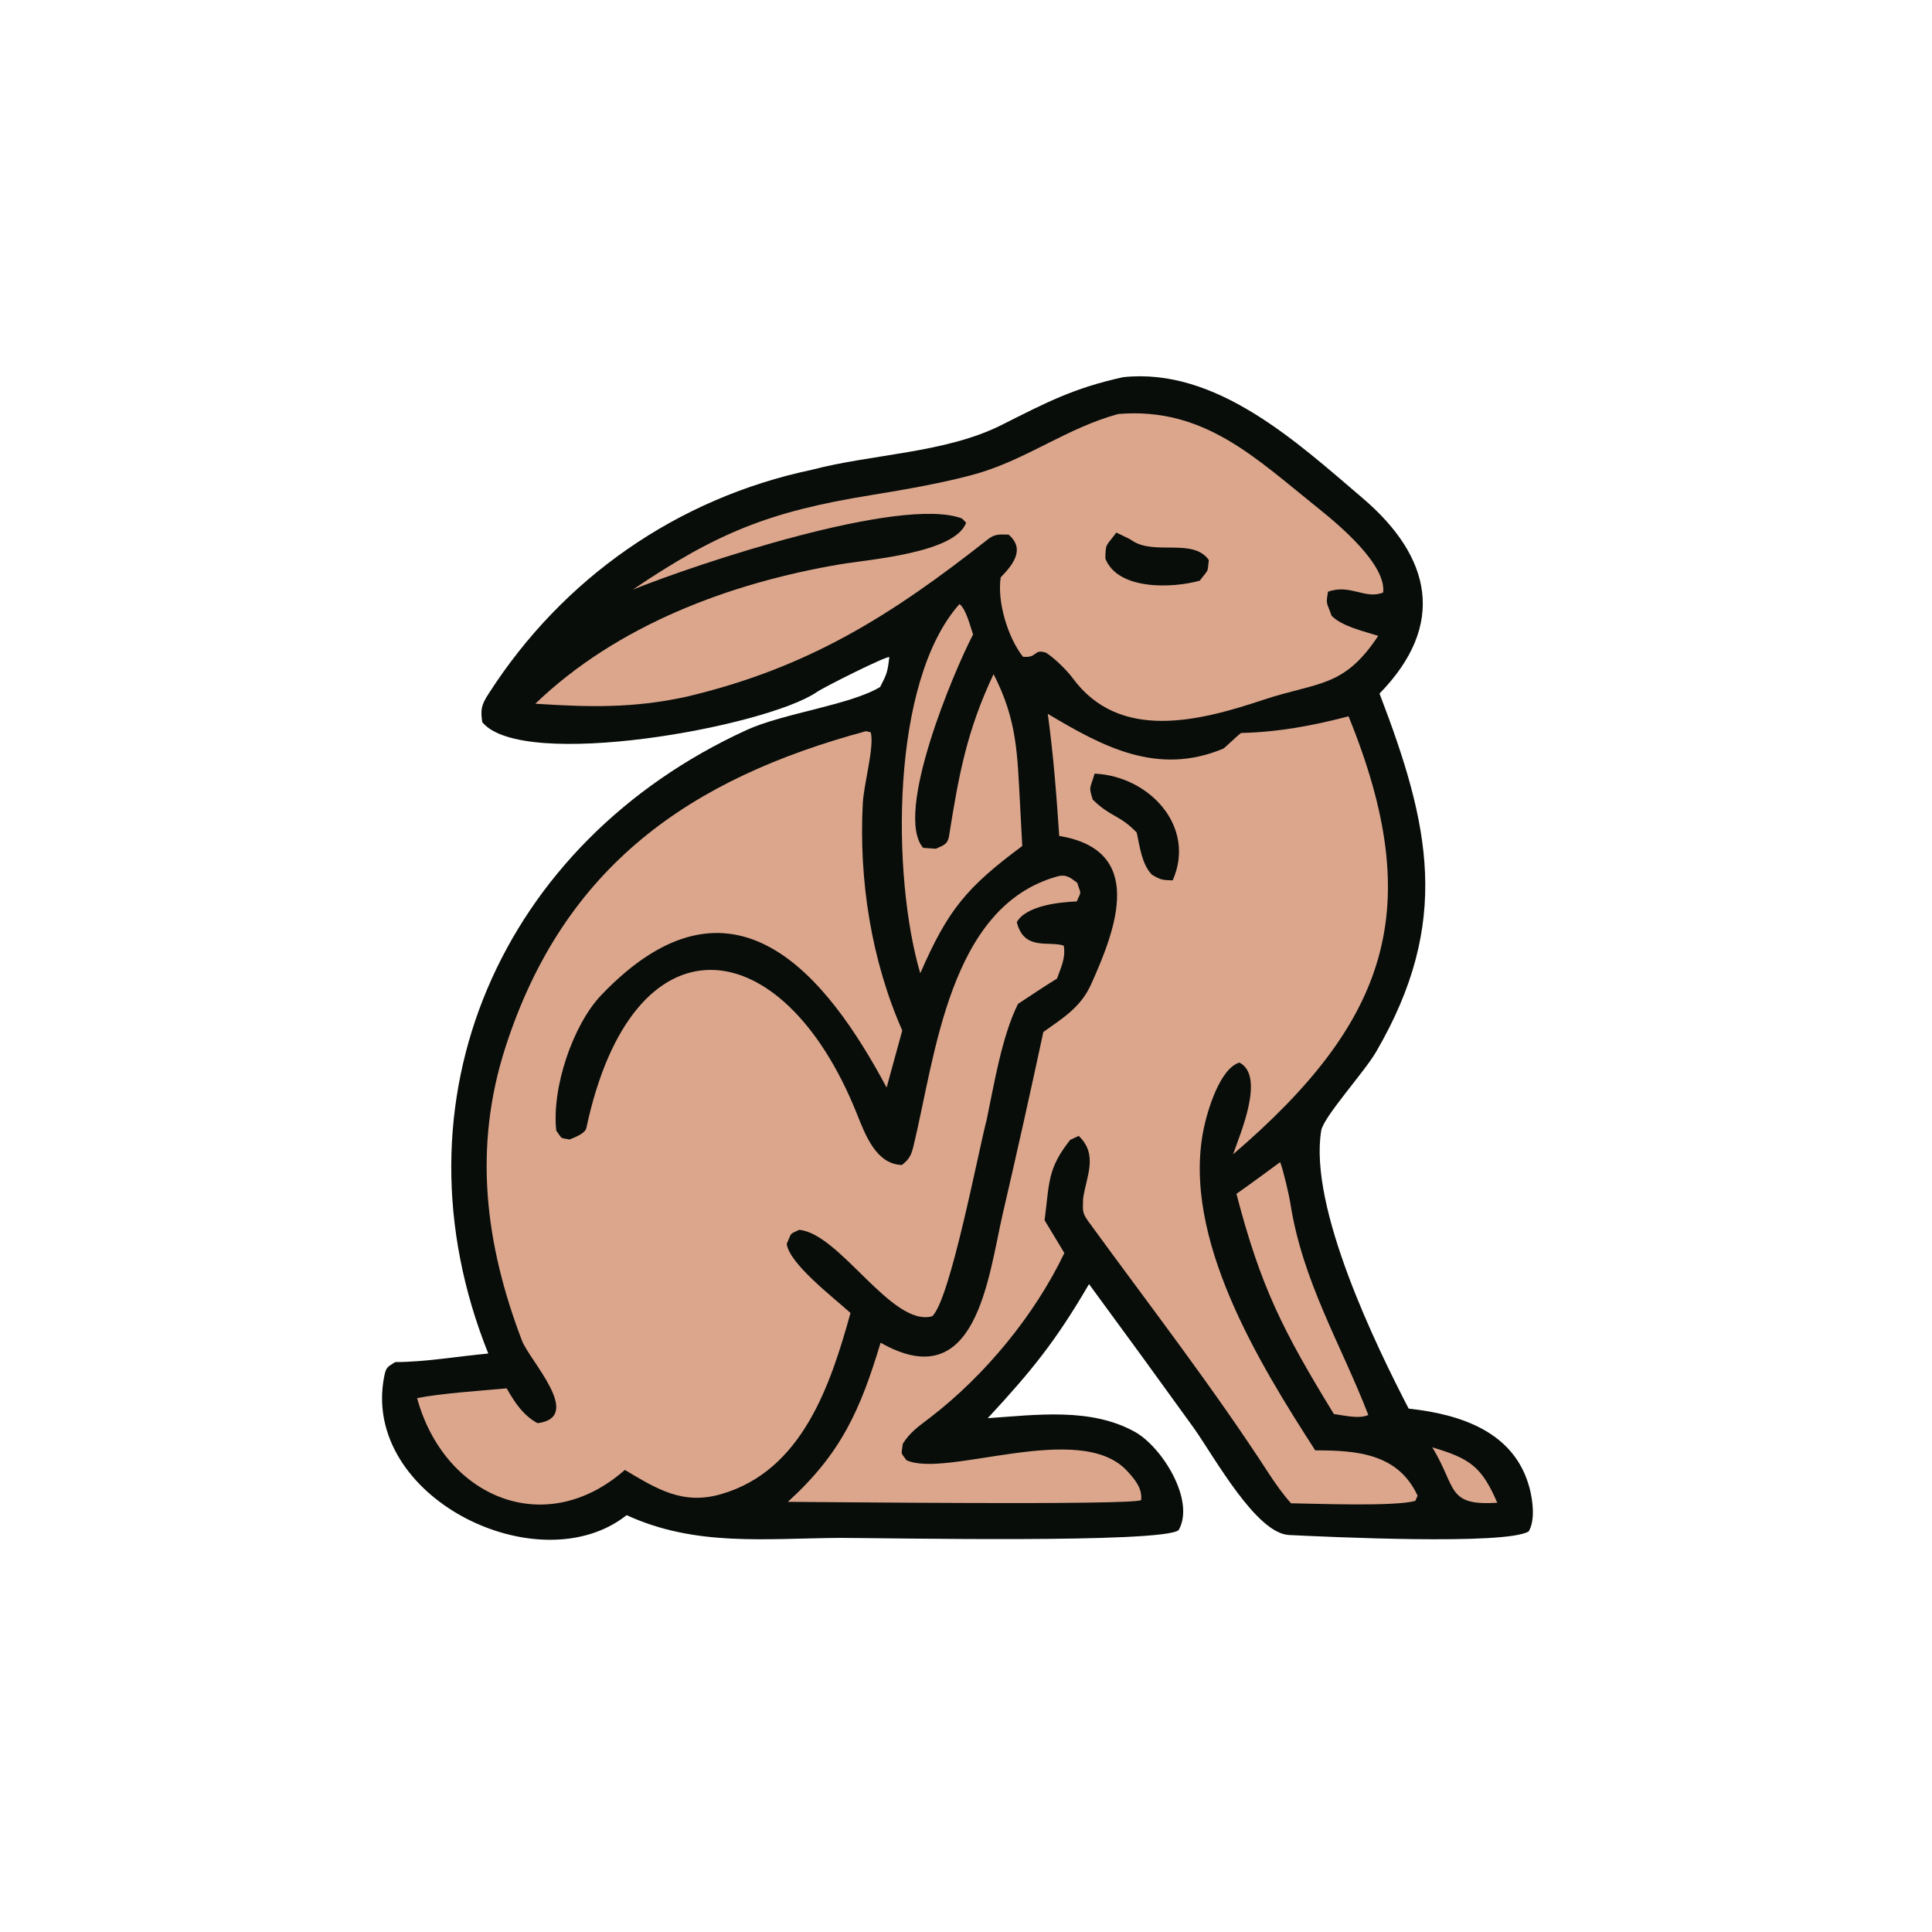
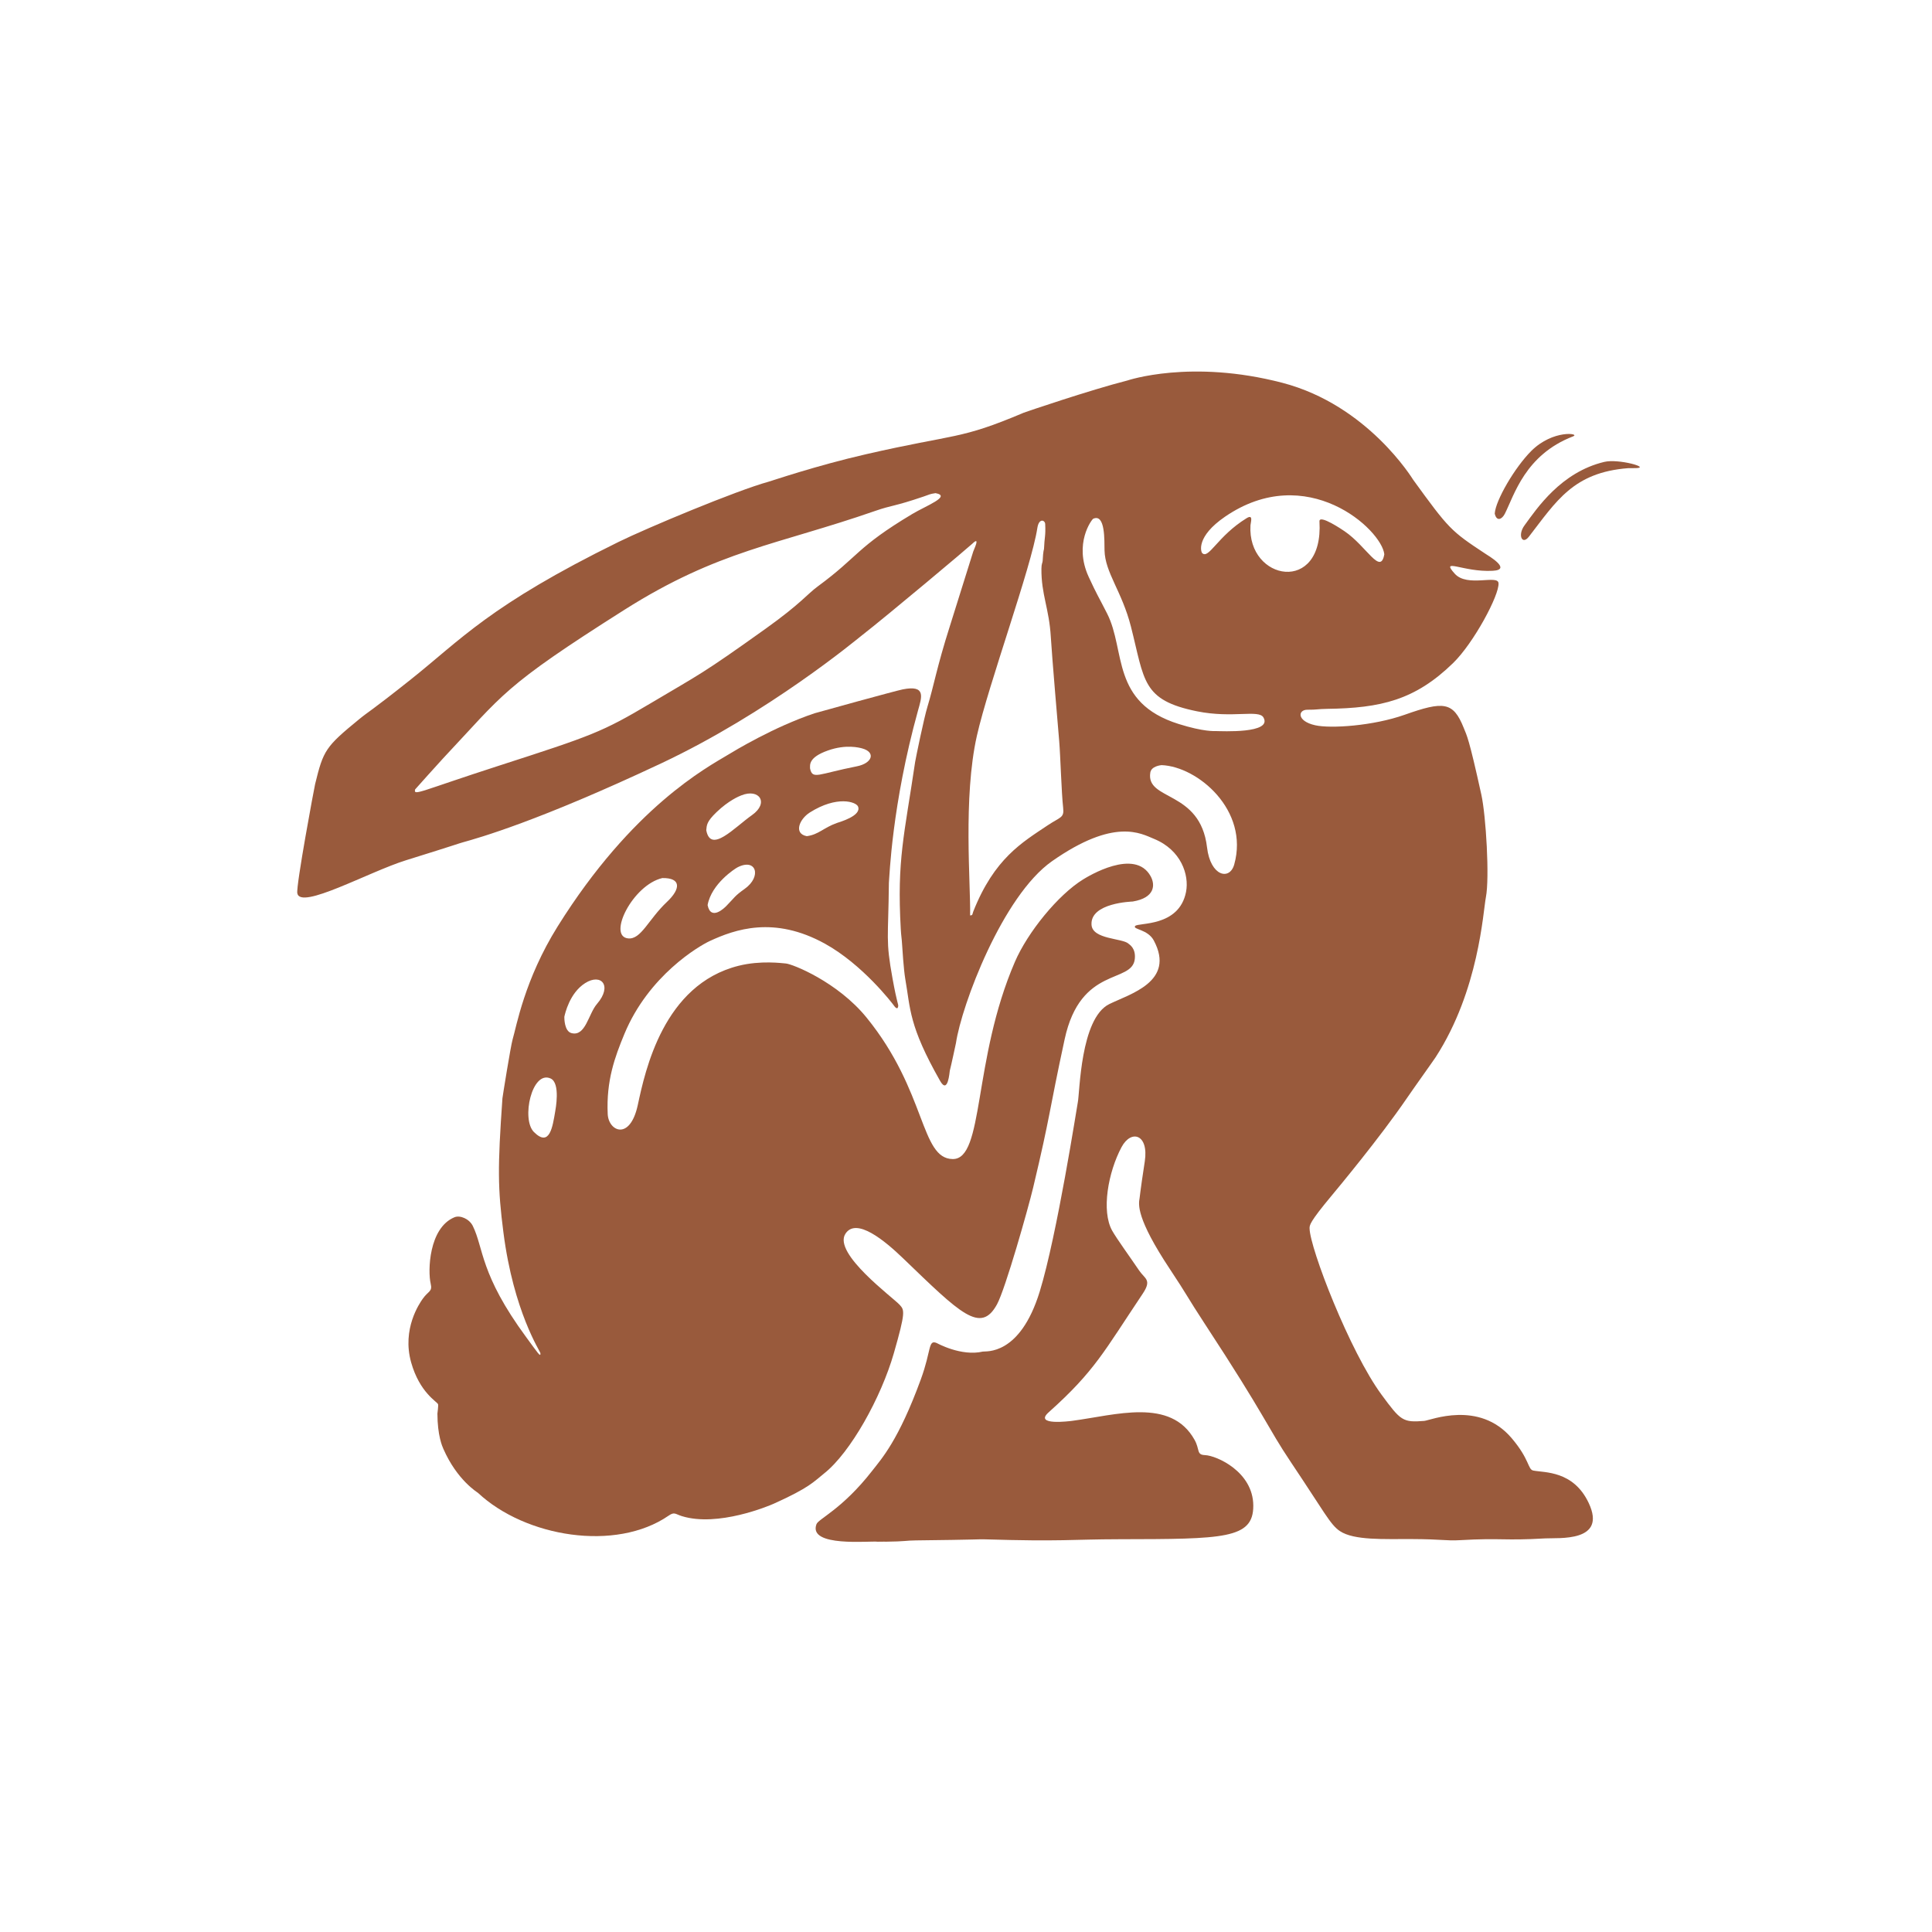
- <svg xmlns="http://www.w3.org/2000/svg" width="102" height="102" viewBox="0 0 102 102" fill="none">
-   <path d="M59.294 19.913C64.214 19.384 68.485 23.355 71.938 26.297C75.574 29.395 76.381 32.98 72.832 36.617C75.475 43.514 76.658 48.667 72.641 55.55C72.03 56.599 69.873 58.972 69.754 59.689C69.085 63.75 72.663 71.074 74.37 74.367C77.09 74.666 79.98 75.575 80.76 78.589C80.927 79.24 81.058 80.254 80.709 80.851C79.508 81.591 69.974 81.134 68.055 81.041C66.32 80.957 64.124 76.944 63.035 75.403C61.201 72.857 59.354 70.32 57.495 67.794C55.753 70.781 54.484 72.356 52.148 74.873C54.705 74.7 57.589 74.296 59.923 75.599C61.347 76.394 63.119 79.216 62.226 80.784C61.359 81.491 46.758 81.196 44.361 81.193C40.359 81.221 36.719 81.662 33.083 79.993C28.447 83.664 19.021 79.037 20.286 72.66C20.387 72.146 20.479 72.167 20.861 71.911C22.42 71.913 24.172 71.606 25.779 71.46C20.417 58.094 26.451 44.475 39.419 38.54C41.358 37.652 44.893 37.222 46.468 36.268C46.828 35.568 46.861 35.472 46.951 34.692C46.791 34.626 43.525 36.263 43.124 36.537C40.433 38.376 27.568 40.715 25.46 38.125C25.368 37.461 25.399 37.233 25.81 36.604C29.721 30.515 35.764 26.301 42.849 24.805C46.051 23.962 49.909 23.929 52.873 22.439C55.248 21.246 56.661 20.493 59.294 19.913Z" fill="#080D09" />
-   <path d="M45.721 38.603L45.969 38.662C46.175 39.408 45.605 41.387 45.552 42.403C45.336 46.463 46.002 50.699 47.635 54.405L46.809 57.416C43.675 51.556 38.712 45.257 31.754 52.525C30.236 54.111 29.119 57.45 29.369 59.694C29.723 60.171 29.526 60.05 30.07 60.16C30.327 60.053 30.894 59.849 30.957 59.554C33.383 48.15 41.282 48.963 45.221 58.759C45.684 59.913 46.246 61.461 47.614 61.506C47.976 61.226 48.105 61.017 48.225 60.522C49.385 55.737 50.108 47.86 55.817 46.273C56.302 46.138 56.517 46.348 56.87 46.605C57.08 47.268 57.097 47.009 56.848 47.59C55.919 47.629 54.184 47.809 53.681 48.684C54.067 50.222 55.367 49.658 56.162 49.925C56.267 50.575 56.03 51.031 55.804 51.665C55.114 52.089 54.424 52.554 53.746 53.001C52.892 54.715 52.493 57.207 52.092 59.112C51.641 60.835 50.155 68.661 49.213 69.493C47.084 70.072 44.35 65.125 42.193 64.929C41.645 65.197 41.83 65.024 41.534 65.668C41.678 66.722 43.938 68.448 44.903 69.319C43.857 73.07 42.378 77.651 38.054 78.888C36.027 79.468 34.667 78.6 32.989 77.605C28.761 81.321 23.449 79.029 22.02 73.813C23.289 73.56 25.399 73.423 26.75 73.298C27.165 74.032 27.632 74.738 28.381 75.137C30.848 74.822 27.96 71.839 27.556 70.776C25.61 65.669 24.978 60.594 26.68 55.306C29.766 45.711 36.45 41.102 45.721 38.603Z" fill="#DCA68D" />
-   <path d="M55.318 37.688C58.23 39.428 61.115 40.978 64.584 39.524C64.646 39.498 65.319 38.846 65.521 38.698C67.478 38.652 69.313 38.314 71.196 37.816C75.333 47.977 73.298 53.914 65.1 60.942C65.488 59.827 66.802 56.804 65.436 56.098C64.395 56.41 63.738 58.67 63.545 59.613C62.376 65.356 66.503 72.017 69.438 76.573C71.628 76.566 73.815 76.74 74.842 78.966L74.719 79.24C73.614 79.545 69.553 79.387 68.16 79.366C67.77 78.935 67.337 78.332 67.016 77.837C64.033 73.235 60.691 68.922 57.468 64.496C57.096 63.987 57.179 63.882 57.183 63.275C57.355 62.096 57.994 60.969 56.951 59.97L56.503 60.178C55.287 61.709 55.41 62.436 55.149 64.423L56.193 66.153C54.625 69.433 51.998 72.621 49.116 74.833C48.537 75.278 48.058 75.595 47.664 76.222C47.592 76.854 47.526 76.627 47.857 77.092C49.954 78.057 56.984 74.979 59.483 77.635C59.894 78.072 60.322 78.572 60.246 79.199C59.753 79.478 43.703 79.298 41.596 79.289C44.416 76.727 45.427 74.422 46.491 70.888C51.571 73.778 52.169 67.424 52.949 64.044C53.689 60.864 54.399 57.677 55.083 54.484C56.121 53.745 57.053 53.184 57.598 51.981C58.956 48.977 60.476 44.884 55.922 44.133C55.769 41.882 55.622 39.934 55.318 37.688Z" fill="#DCA68D" />
-   <path d="M57.791 40.844C60.675 40.973 63.169 43.642 61.912 46.479C61.363 46.462 61.287 46.46 60.817 46.18C60.285 45.636 60.18 44.723 60.014 43.956C59.087 42.994 58.662 43.167 57.69 42.214C57.468 41.496 57.547 41.672 57.791 40.844Z" fill="#080D09" />
-   <path d="M59.034 21.858C63.573 21.477 66.275 24.176 69.617 26.85C70.718 27.732 73.187 29.805 73.025 31.278C72.09 31.676 71.293 30.81 70.112 31.241C69.993 31.94 70.046 31.777 70.301 32.51C70.859 33.07 71.975 33.321 72.764 33.569C70.939 36.335 69.578 35.989 66.704 36.945C63.351 38.061 59.114 39.181 56.632 35.801C56.332 35.393 55.687 34.757 55.235 34.465C54.545 34.226 54.808 34.756 54.007 34.672C53.208 33.661 52.635 31.761 52.832 30.484C53.491 29.804 54.139 28.982 53.247 28.224C52.801 28.219 52.536 28.174 52.167 28.464C47.072 32.479 42.691 35.262 36.228 36.786C33.439 37.397 31.079 37.336 28.262 37.153C32.578 33.006 38.529 30.783 44.336 29.796C45.905 29.53 50.42 29.203 51.008 27.595L50.786 27.372C47.58 26.164 36.791 29.766 33.406 31.131C37.831 28.142 40.6 27.008 45.979 26.141C47.69 25.865 50.223 25.428 51.84 24.924C54.344 24.143 56.421 22.571 59.034 21.858Z" fill="#DCA68D" />
-   <path d="M58.935 28.116C59.112 28.209 59.611 28.427 59.736 28.517C60.901 29.355 62.988 28.378 63.82 29.567C63.738 30.287 63.83 30.007 63.343 30.656C61.895 31.064 59.015 31.169 58.356 29.488C58.38 28.642 58.368 28.896 58.935 28.116Z" fill="#080D09" />
-   <path d="M50.657 31.89C51.004 32.16 51.215 33.032 51.373 33.498C50.353 35.447 47.183 42.964 48.738 44.763L49.408 44.809C49.78 44.635 50.03 44.602 50.106 44.133C50.622 40.891 51.045 38.579 52.456 35.59C53.715 38.056 53.705 39.799 53.857 42.526L53.97 44.664C51.018 46.857 50.049 48.032 48.586 51.384C47.082 46.295 47 35.989 50.657 31.89Z" fill="#DCA68D" />
-   <path d="M67.585 61.354C67.747 61.761 68.051 63.062 68.127 63.546C68.779 67.684 70.788 70.945 72.24 74.703C71.753 74.925 70.999 74.733 70.422 74.653C67.735 70.267 66.556 67.938 65.278 63.028C66.042 62.497 66.829 61.904 67.585 61.354Z" fill="#DCA68D" />
-   <path d="M75.619 76.413C77.611 77.006 78.222 77.426 79.049 79.338C76.356 79.51 76.917 78.536 75.619 76.413Z" fill="#DCA68D" />
+ <svg xmlns="http://www.w3.org/2000/svg" width="104" height="104" viewBox="0 0 104 104" fill="none">
+   <path fill-rule="evenodd" clip-rule="evenodd" d="M47.533 82.99H47.357C47.324 82.985 47.282 82.996 47.249 82.991C46.854 82.933 43.478 83.305 43.951 82.046C44.06 81.757 45.345 81.231 46.94 79.186C47.466 78.511 48.365 77.541 49.569 74.25C50.147 72.668 49.953 72.098 50.424 72.296C50.449 72.307 51.741 73.027 52.905 72.756C53.057 72.721 54.899 73.007 55.969 69.523C56.903 66.484 57.984 59.499 58.019 59.336C58.126 58.839 58.151 54.821 59.711 54.051C60.818 53.505 63.29 52.841 62.11 50.628C61.783 50.015 60.959 50.038 61.104 49.848C61.255 49.651 63.471 49.924 63.845 48.01C64.023 47.096 63.58 45.75 62.116 45.154C61.416 44.869 59.994 44.003 56.634 46.356C53.961 48.227 51.758 54.125 51.46 56.145C51.46 56.147 51.188 57.421 51.129 57.631C51.113 57.688 51.036 58.943 50.605 58.183C48.913 55.202 49.014 54.312 48.729 52.684C48.645 52.199 48.569 50.993 48.56 50.845C48.533 50.418 48.512 50.425 48.488 49.997C48.279 46.275 48.678 44.971 49.262 41.017C49.287 40.846 49.735 38.662 49.926 38.038C50.272 36.908 50.424 35.926 51.126 33.722C51.403 32.851 52.289 30.011 52.39 29.688C52.426 29.573 52.797 28.824 52.34 29.268C52.159 29.445 47.831 33.085 46.346 34.242C46.118 34.419 41.376 38.37 35.585 41.095C28.957 44.213 25.79 45.098 24.904 45.346C24.658 45.414 24.667 45.433 21.855 46.308C19.849 46.933 16.163 49 16.004 48.082C15.932 47.669 16.917 42.395 16.962 42.211C17.41 40.376 17.52 40.202 19.339 38.711C19.864 38.281 19.903 38.333 22.097 36.589C24.803 34.439 26.346 32.587 33.301 29.17C34.814 28.427 39.638 26.406 41.374 25.93C41.582 25.873 43.922 25.07 46.611 24.453C51.518 23.327 51.629 23.69 55.109 22.216C55.188 22.182 58.678 20.994 60.684 20.483C60.713 20.475 64.106 19.323 69.028 20.606C73.631 21.806 76.044 25.788 76.074 25.83C78 28.482 78.097 28.58 79.951 29.803C80.121 29.915 81.413 30.67 80.351 30.726C78.765 30.811 77.508 29.995 78.313 30.886C78.984 31.629 80.628 30.919 80.666 31.39C80.718 32.024 79.33 34.614 78.218 35.695C76.166 37.691 74.327 38.118 71.439 38.158C70.907 38.166 70.916 38.209 70.379 38.205C69.863 38.2 69.788 38.817 70.801 39.042C71.634 39.227 73.912 39.078 75.616 38.475C77.704 37.736 78.227 37.768 78.79 39.176C78.964 39.611 79.061 39.683 79.741 42.775C79.991 43.91 80.19 47.252 79.986 48.296C79.833 49.08 79.616 53.303 77.281 56.909C77.166 57.088 76.147 58.509 75.715 59.141C74.267 61.257 72.012 63.965 71.674 64.371C70.491 65.791 70.493 65.953 70.495 66.122C70.505 67.18 72.661 72.759 74.372 75.081C75.396 76.472 75.507 76.584 76.671 76.487C76.99 76.46 79.621 75.355 81.371 77.414C82.358 78.575 82.235 79.099 82.537 79.16C83.129 79.279 84.692 79.151 85.519 80.903C86.525 83.035 83.887 82.771 83.181 82.812C80.883 82.946 80.882 82.777 78.585 82.908C77.818 82.952 77.714 82.855 75.967 82.848C74.506 82.842 72.89 82.928 72.127 82.419C71.609 82.074 71.286 81.389 69.503 78.731C68.167 76.738 68.217 76.394 64.835 71.232C63.892 69.793 63.94 69.768 62.989 68.337C61.152 65.571 61.285 64.828 61.344 64.5C61.372 64.342 61.345 64.339 61.624 62.518C61.847 61.056 60.891 60.776 60.37 61.755C59.652 63.105 59.274 65.186 59.869 66.248C60.116 66.687 60.879 67.738 61.319 68.39C61.623 68.842 62.02 68.882 61.511 69.642C59.431 72.746 58.945 73.794 56.447 76.027C55.629 76.758 57.608 76.498 57.715 76.484C60.041 76.179 63.023 75.215 64.303 77.506C64.598 78.034 64.394 78.312 64.865 78.329C65.482 78.352 67.456 79.219 67.465 81.046C67.474 82.846 65.879 82.846 60.264 82.857C57.64 82.862 57.19 82.99 52.98 82.862C52.686 82.853 52.689 82.882 49.301 82.92C48.767 82.925 48.744 82.979 47.675 82.99C47.547 82.991 47.556 82.978 47.533 82.99ZM50.361 26.546C51.23 26.71 49.86 27.218 49.105 27.67C46.087 29.475 46.236 29.939 44.021 31.566C43.432 31.999 43.12 32.481 41.218 33.841C37.751 36.319 37.716 36.258 34.997 37.873C32.41 39.409 31.864 39.601 26.875 41.212C22.574 42.601 22.258 42.862 22.345 42.496C22.347 42.487 23.712 40.971 23.856 40.818C27.143 37.328 26.999 37.014 33.611 32.827C38.694 29.61 41.836 29.339 47.109 27.504C48.049 27.177 48.081 27.286 49.726 26.726C50.045 26.618 50.033 26.594 50.361 26.546ZM52.221 49.277C52.258 47.617 51.834 42.939 52.587 39.603C53.207 36.853 55.517 30.536 55.84 28.426C55.924 27.871 56.253 27.995 56.263 28.206C56.294 28.883 56.225 28.876 56.199 29.552C56.197 29.603 56.156 29.598 56.127 30.188C56.121 30.307 56.062 30.331 56.06 30.615C56.047 32.004 56.477 32.751 56.566 34.294C56.624 35.292 56.978 39.434 57.016 39.88C57.083 40.668 57.139 42.692 57.23 43.487C57.293 44.038 57.078 43.97 56.391 44.431C55.024 45.348 53.527 46.205 52.392 49.066C52.334 49.211 52.376 49.273 52.221 49.277ZM74.518 29.836C74.315 30.996 73.574 29.412 72.382 28.6C72.286 28.535 71.003 27.659 71.027 28.069C71.261 32.022 67.138 31.27 67.313 28.28C67.322 28.12 67.486 27.66 67.105 27.894C65.534 28.862 65.067 30.122 64.714 29.772C64.643 29.701 64.377 28.889 65.942 27.815C70.338 24.802 74.372 28.499 74.518 29.836ZM65.428 39.353C65.393 39.351 64.82 39.403 63.444 38.971C59.784 37.82 60.61 35.026 59.599 33.033C59.097 32.043 59.071 32.064 58.605 31.055C57.78 29.264 58.776 27.957 58.848 27.924C59.506 27.629 59.446 29.117 59.457 29.626C59.483 30.823 60.394 31.828 60.879 33.732C61.621 36.642 61.461 37.69 64.442 38.291C66.359 38.678 67.762 38.178 68.013 38.623C68.509 39.502 65.759 39.357 65.428 39.353ZM62.528 41.187C64.479 41.262 67.253 43.62 66.439 46.535C66.194 47.414 65.158 47.173 64.975 45.614C64.609 42.51 61.668 43.127 61.922 41.584C61.978 41.244 62.47 41.193 62.528 41.187Z" fill="#995A3C" />
+   <path fill-rule="evenodd" clip-rule="evenodd" d="M47.849 47.52C47.82 50.563 47.663 50.573 48.046 52.678C48.297 54.055 48.365 54.046 48.35 54.166C48.317 54.412 48.141 54.159 48.131 54.145C48.027 53.995 46.427 51.915 44.406 50.799C41.662 49.284 39.557 50.031 38.207 50.656C37.624 50.926 34.917 52.508 33.611 55.659C33.097 56.901 32.631 58.168 32.713 59.968C32.755 60.9 33.913 61.429 34.333 59.48C34.732 57.625 35.715 53.002 39.756 51.989C40.961 51.687 42.112 51.852 42.295 51.864C42.653 51.887 45.09 52.859 46.648 54.777C49.888 58.762 49.531 62.367 51.281 62.392C52.992 62.417 52.345 57.068 54.633 51.775C55.32 50.185 56.952 48.173 58.304 47.34C58.553 47.187 61.098 45.617 61.944 47.177C62.189 47.629 62.178 48.329 60.975 48.529C60.943 48.534 58.677 48.592 58.757 49.785C58.809 50.573 60.421 50.499 60.742 50.795C60.803 50.851 61.147 51.038 61.087 51.618C60.946 52.973 58.17 51.965 57.311 55.94C56.446 59.938 56.562 59.959 55.614 63.933C55.349 65.044 54.12 69.389 53.668 70.215C52.786 71.825 51.7 70.706 48.61 67.732C47.656 66.813 46.092 65.496 45.506 66.419C44.834 67.478 48.073 69.845 48.432 70.242C48.685 70.522 48.759 70.606 48.115 72.847C47.429 75.232 45.785 78.185 44.373 79.307C43.8 79.764 43.585 80.075 41.648 80.946C41.391 81.062 38.647 82.213 36.71 81.615C36.338 81.5 36.311 81.368 35.988 81.591C33.147 83.545 28.28 82.746 25.728 80.36C25.698 80.331 24.608 79.685 23.866 77.992C23.804 77.851 23.55 77.272 23.546 76.095C23.546 76.083 23.606 75.661 23.58 75.589C23.528 75.451 22.589 74.965 22.132 73.339C21.625 71.534 22.591 70.15 22.75 69.922C23.058 69.481 23.289 69.544 23.183 69.097C23.025 68.429 23.077 66.102 24.462 65.526C24.773 65.397 25.266 65.62 25.449 65.989C26.041 67.182 25.83 68.589 28.32 71.973C28.96 72.844 29.107 73.085 29.091 72.843C29.085 72.745 27.647 70.619 27.098 66.334C26.792 63.95 26.784 62.861 27.046 59.123C27.05 59.058 27.493 56.283 27.597 55.94C27.796 55.281 28.228 52.738 30.018 49.871C34.052 43.413 38.093 41.294 39.174 40.638C39.529 40.422 41.658 39.128 43.854 38.394C43.971 38.355 48.212 37.185 48.592 37.11C49.878 36.853 49.611 37.548 49.417 38.247C48.006 43.331 47.883 47.188 47.849 47.52L47.849 47.52ZM35.653 47.266C36.68 47.25 36.647 47.848 35.902 48.55C34.899 49.495 34.509 50.591 33.808 50.514C32.689 50.393 34.058 47.638 35.653 47.266H35.653ZM38.018 44.689C38.048 44.42 38.027 44.241 38.569 43.72C39.23 43.085 39.785 42.862 39.905 42.815C40.875 42.426 41.409 43.22 40.483 43.875C39.518 44.557 38.255 45.967 38.018 44.689ZM29.888 59.823C29.748 60.645 29.592 61.785 28.741 60.937C28.05 60.25 28.63 57.598 29.64 58.055C30.184 58.301 29.898 59.753 29.888 59.823ZM30.378 54.737C30.414 54.57 30.66 53.456 31.496 52.923C32.365 52.37 32.98 53.065 32.134 54.044C31.672 54.58 31.523 55.811 30.762 55.612C30.377 55.511 30.377 54.813 30.378 54.737L30.378 54.737ZM43.431 45.011C42.711 44.879 43.024 44.095 43.595 43.735C45.051 42.815 46.085 43.159 46.189 43.417C46.391 43.919 45.184 44.253 45.047 44.302C44.319 44.563 44.073 44.924 43.431 45.011ZM43.605 41.364C43.609 41.187 43.5 40.775 44.57 40.398C45.549 40.052 46.264 40.248 46.407 40.286C47.159 40.492 46.958 41.087 46.124 41.251C44.029 41.663 43.738 41.989 43.605 41.364ZM38.09 48.722C38.3 47.563 39.576 46.754 39.693 46.693C40.708 46.165 41.021 47.183 40.087 47.847C39.525 48.247 39.57 48.289 39.095 48.772C39.038 48.83 38.271 49.611 38.09 48.722Z" fill="#995A3C" />
+   <path fill-rule="evenodd" clip-rule="evenodd" d="M87.639 25.202C84.691 25.431 83.777 26.981 82.3 28.89C81.937 29.36 81.684 28.804 82.06 28.288C82.73 27.369 84.025 25.422 86.359 24.864C87.12 24.682 88.866 25.174 88.067 25.199C87.924 25.203 87.781 25.198 87.639 25.202Z" fill="#995A3C" />
+   <path fill-rule="evenodd" clip-rule="evenodd" d="M80.462 27.646C80.506 26.935 81.543 25.159 82.429 24.275C83.603 23.102 85.089 23.333 84.682 23.489C82.094 24.481 81.507 26.667 81.007 27.653C80.847 27.969 80.559 28.085 80.462 27.646L80.462 27.646Z" fill="#995A3C" />
</svg>
